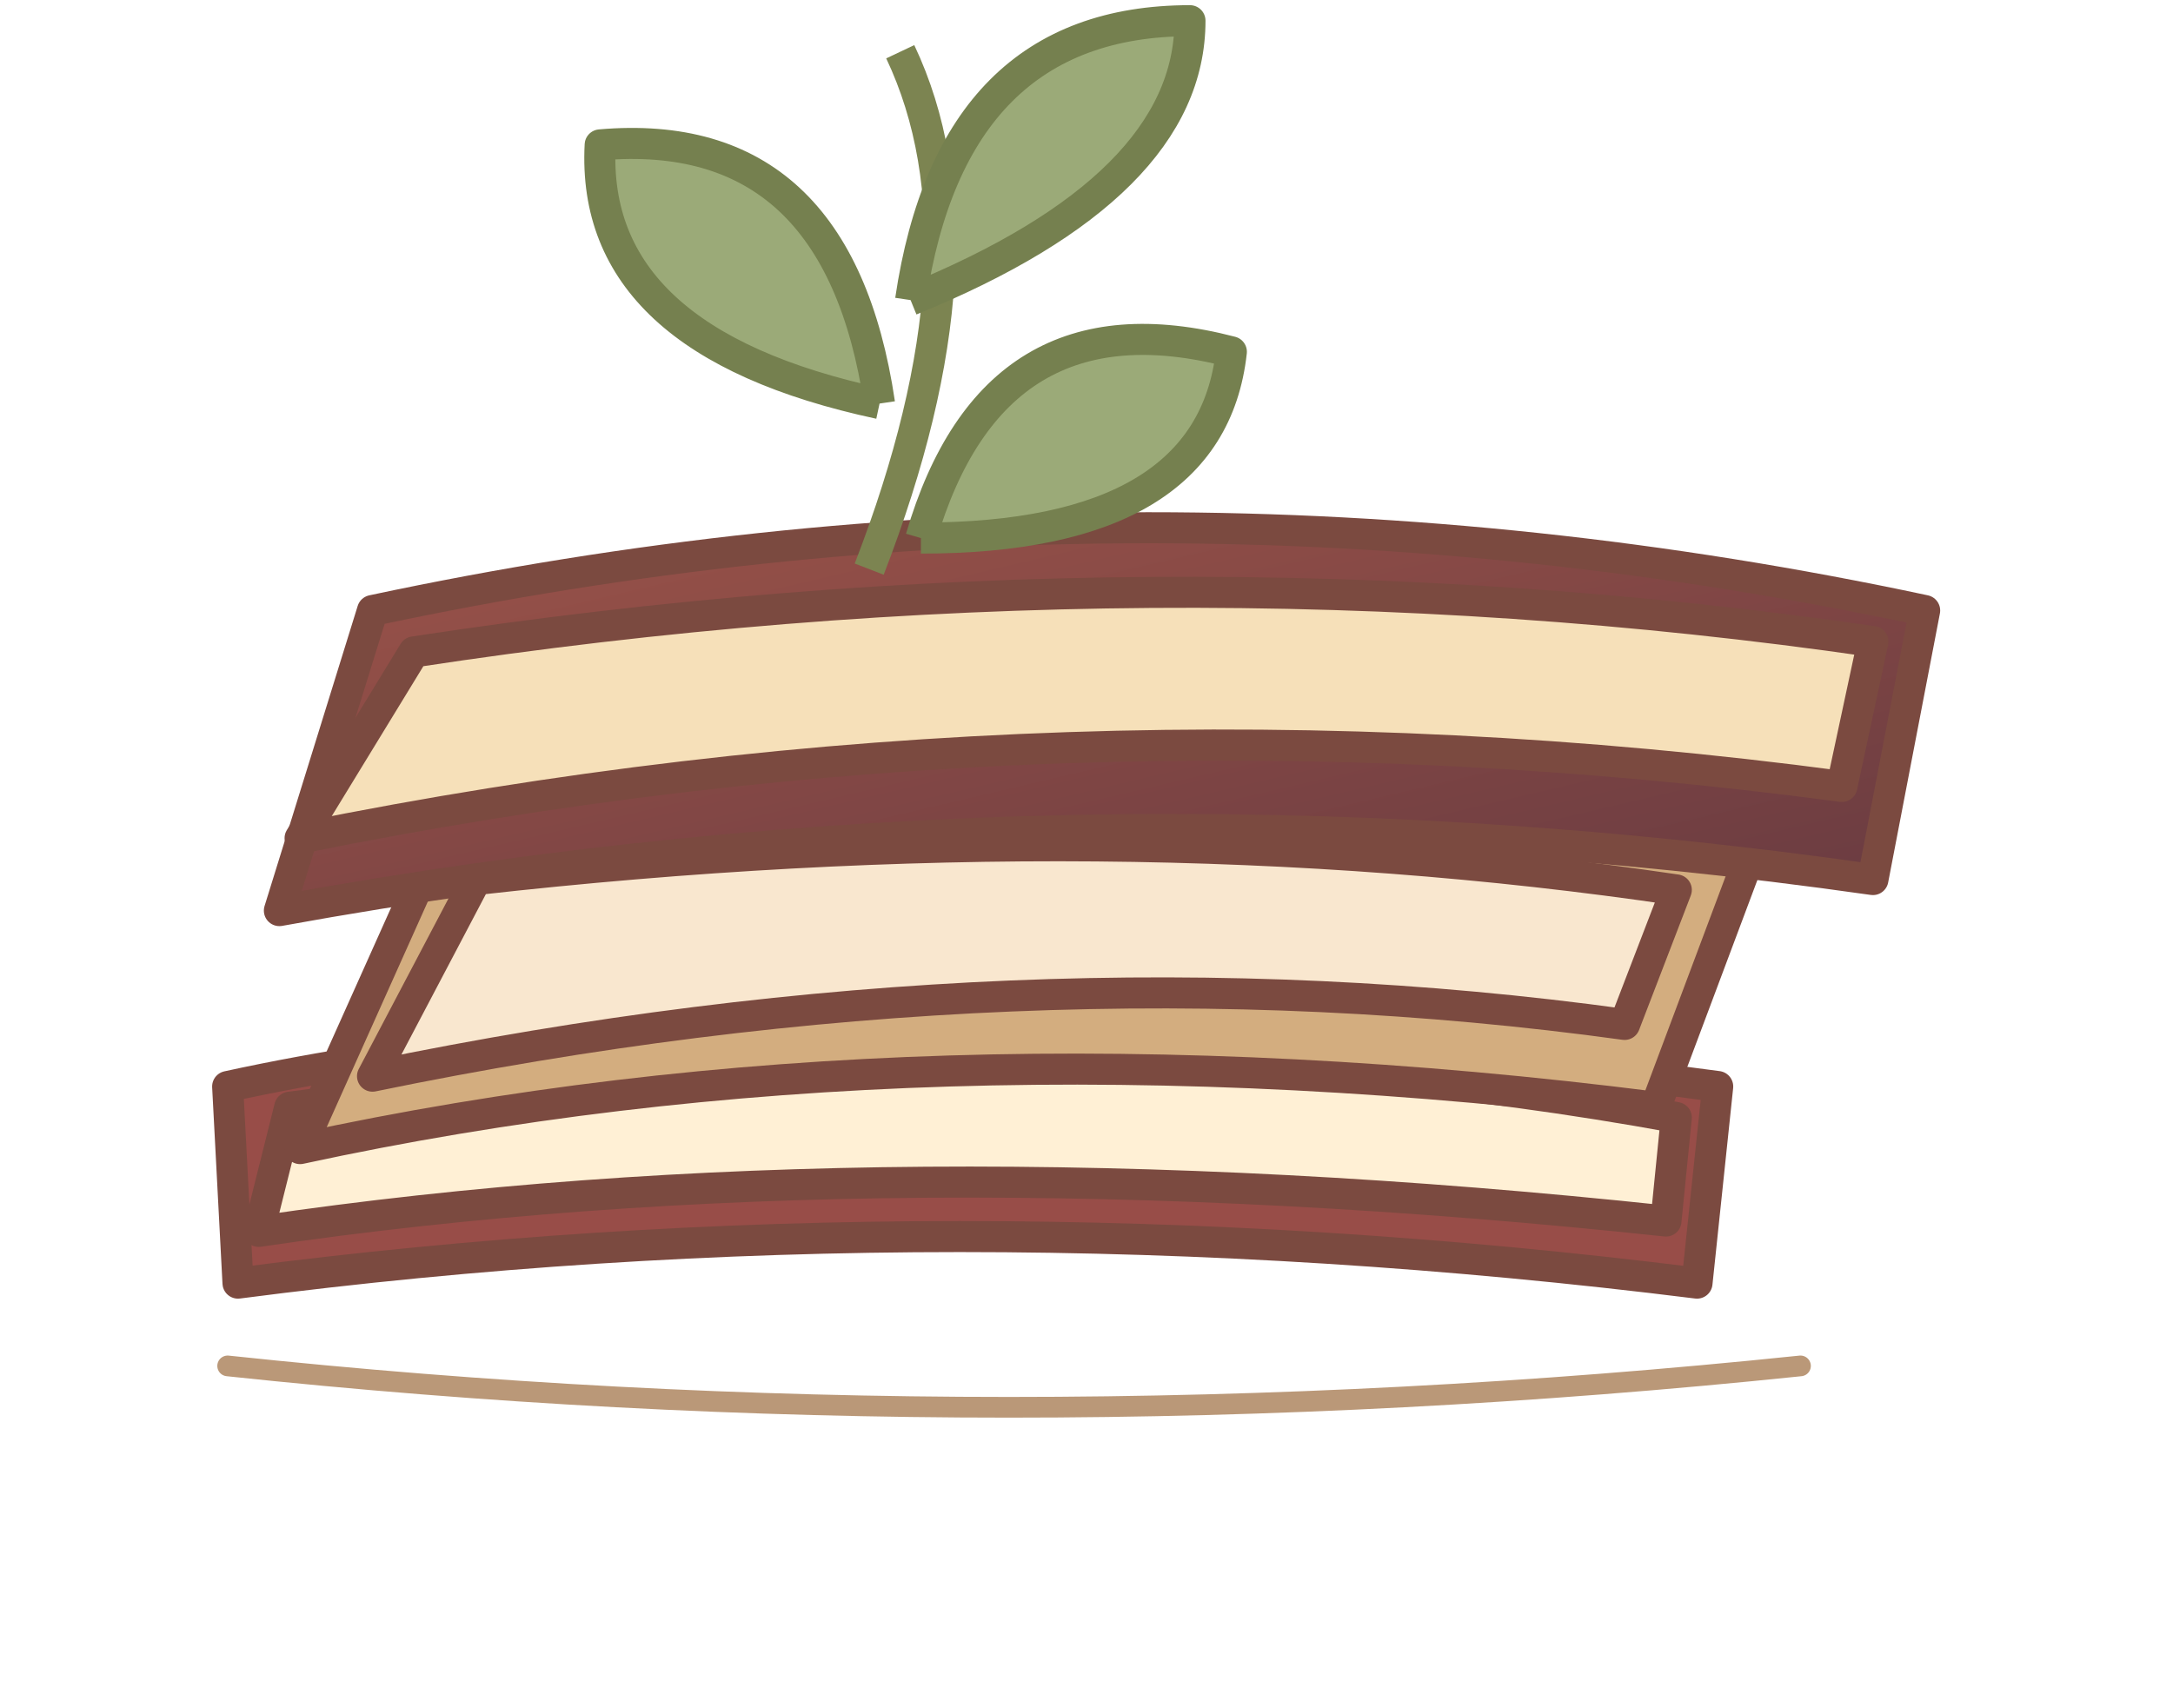
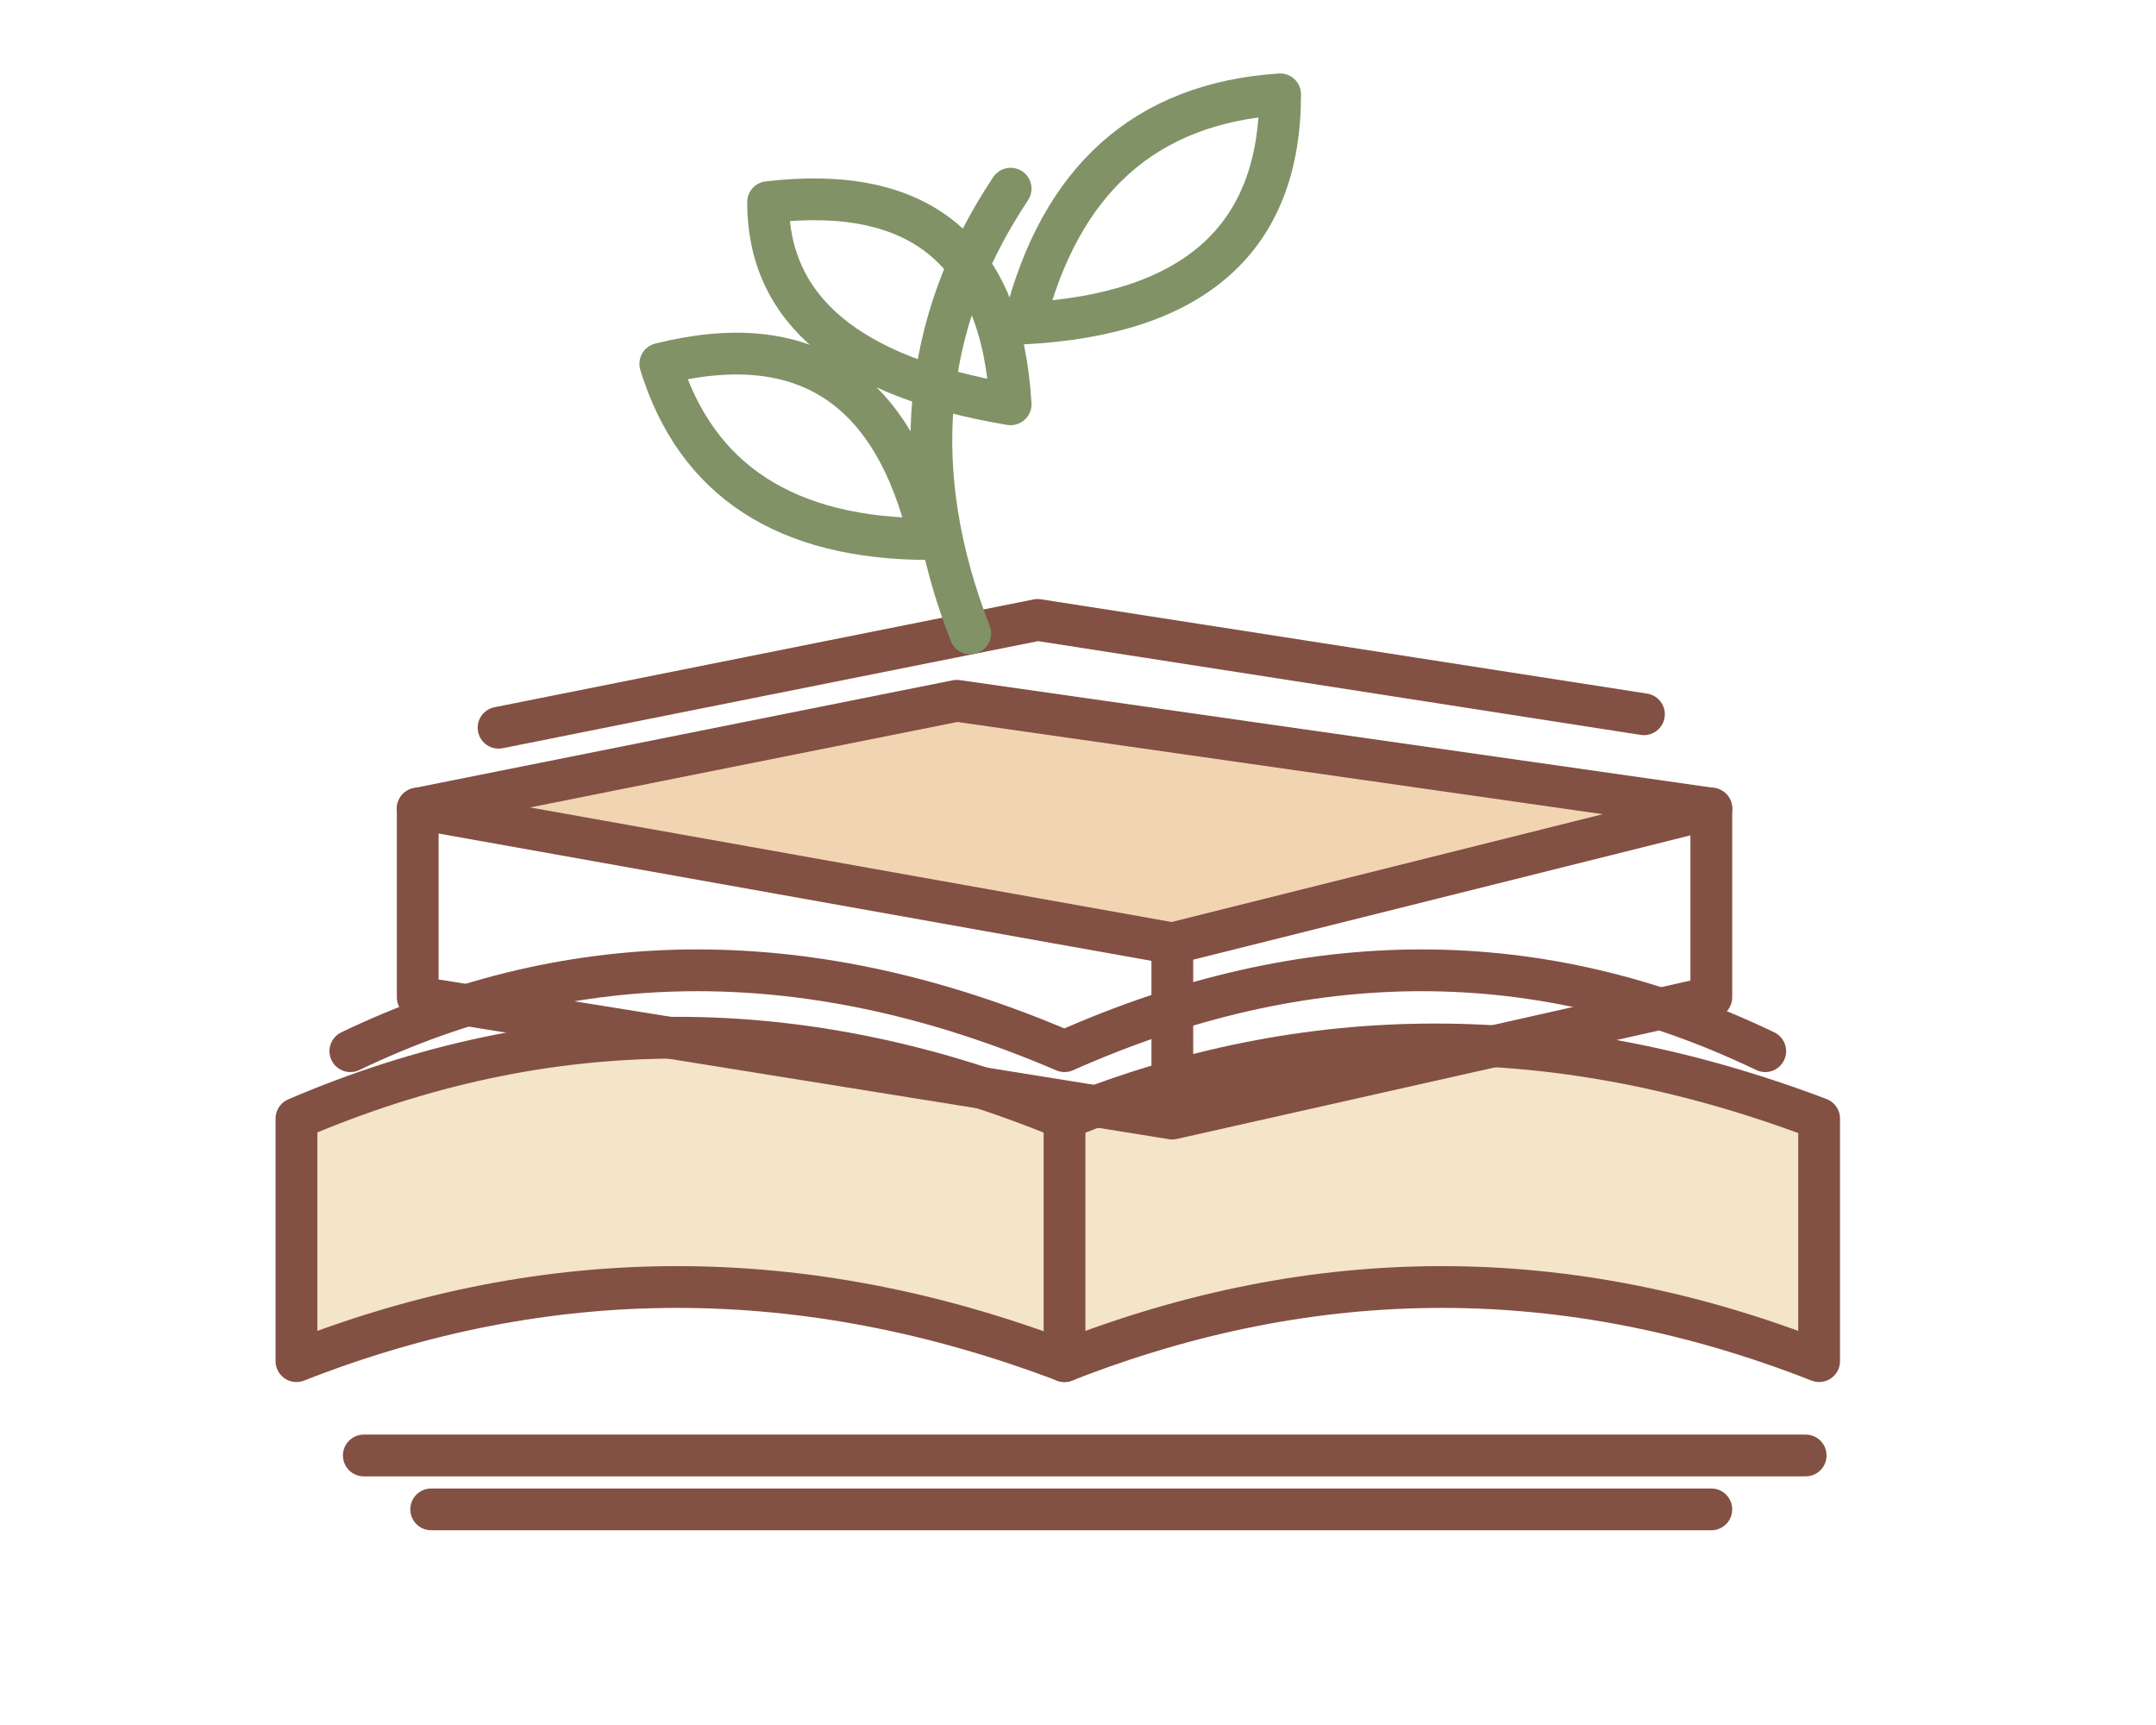
- <svg xmlns="http://www.w3.org/2000/svg" viewBox="0 0 210 165" fill="none" role="img" aria-label="学习书架插画">
-   <defs>
-     <linearGradient id="paper" x1="0" y1="0" x2="1" y2="1">
-       <stop stop-color="#fff5e4" />
-       <stop offset="1" stop-color="#eed5b7" />
-     </linearGradient>
-     <linearGradient id="wine" x1="0" y1="0" x2="1" y2="1">
-       <stop stop-color="#9b5349" />
-       <stop offset="1" stop-color="#693b41" />
-     </linearGradient>
-   </defs>
-   <g stroke="#7b4a40" stroke-width="3" stroke-linejoin="round">
-     <path d="M22 105q55-12 144 0l-2 19q-72-9-141 0Z" fill="#984d48" />
-     <path d="M28 107q74-10 134 1l-1 10q-75-8-136 1Z" fill="#fff0d5" />
-     <path d="M42 82q59-10 127 1l-9 24q-71-9-131 4Z" fill="#d3ad7f" />
-     <path d="M46 85q62-7 116 1l-5 13q-58-8-121 5Z" fill="#f9e7cf" />
-     <path d="M36 59q75-16 150 0l-5 26q-77-11-154 3Z" fill="url(#wine)" />
-     <path d="M40 63q72-11 141-1l-3 14q-75-10-149 5Z" fill="#f6e0b9" />
-     <path d="M84 55q12-31 3-50" stroke="#7c8451" fill="none" />
-     <path d="M85 39q-28-6-27-25 23-2 27 25M88 29q27-11 27-27-23 0-27 27M89 52q28 0 30-18-23-6-30 18" fill="#9baa78" stroke="#75804f" />
+ <svg xmlns="http://www.w3.org/2000/svg" viewBox="0 0 160 128" width="160" height="128" fill="none" stroke-linecap="round" stroke-linejoin="round">
+   <g stroke="#835044" stroke-width="3.1">
+     <path fill="#f4e4c8" d="M22 83q28-12 57 0 27-11 56 0v18q-28-11-56 0-29-11-57 0Z" />
+     <path d="M79 83v18M26 78q25-12 53 0 27-12 52 0M27 108h107M32 112h95" />
+     <path fill="#f1d4b2" d="M31 60l40-8 56 8-40 10Z" />
+     <path d="M31 60v14l56 9 40-9V60M87 70v13M37 54l40-8 45 7" />
+     <path stroke="#819267" d="M72 47q-7-18 3-33M75 30q-18-3-18-15 17-2 18 15ZM76 24q4-16 19-17 0 16-19 17ZM69 40q-16 0-20-13 16-4 20 13Z" />
  </g>
-   <path d="M22 132q75 8 152 0" stroke="#ba9878" stroke-width="2" stroke-linecap="round" />
</svg>
